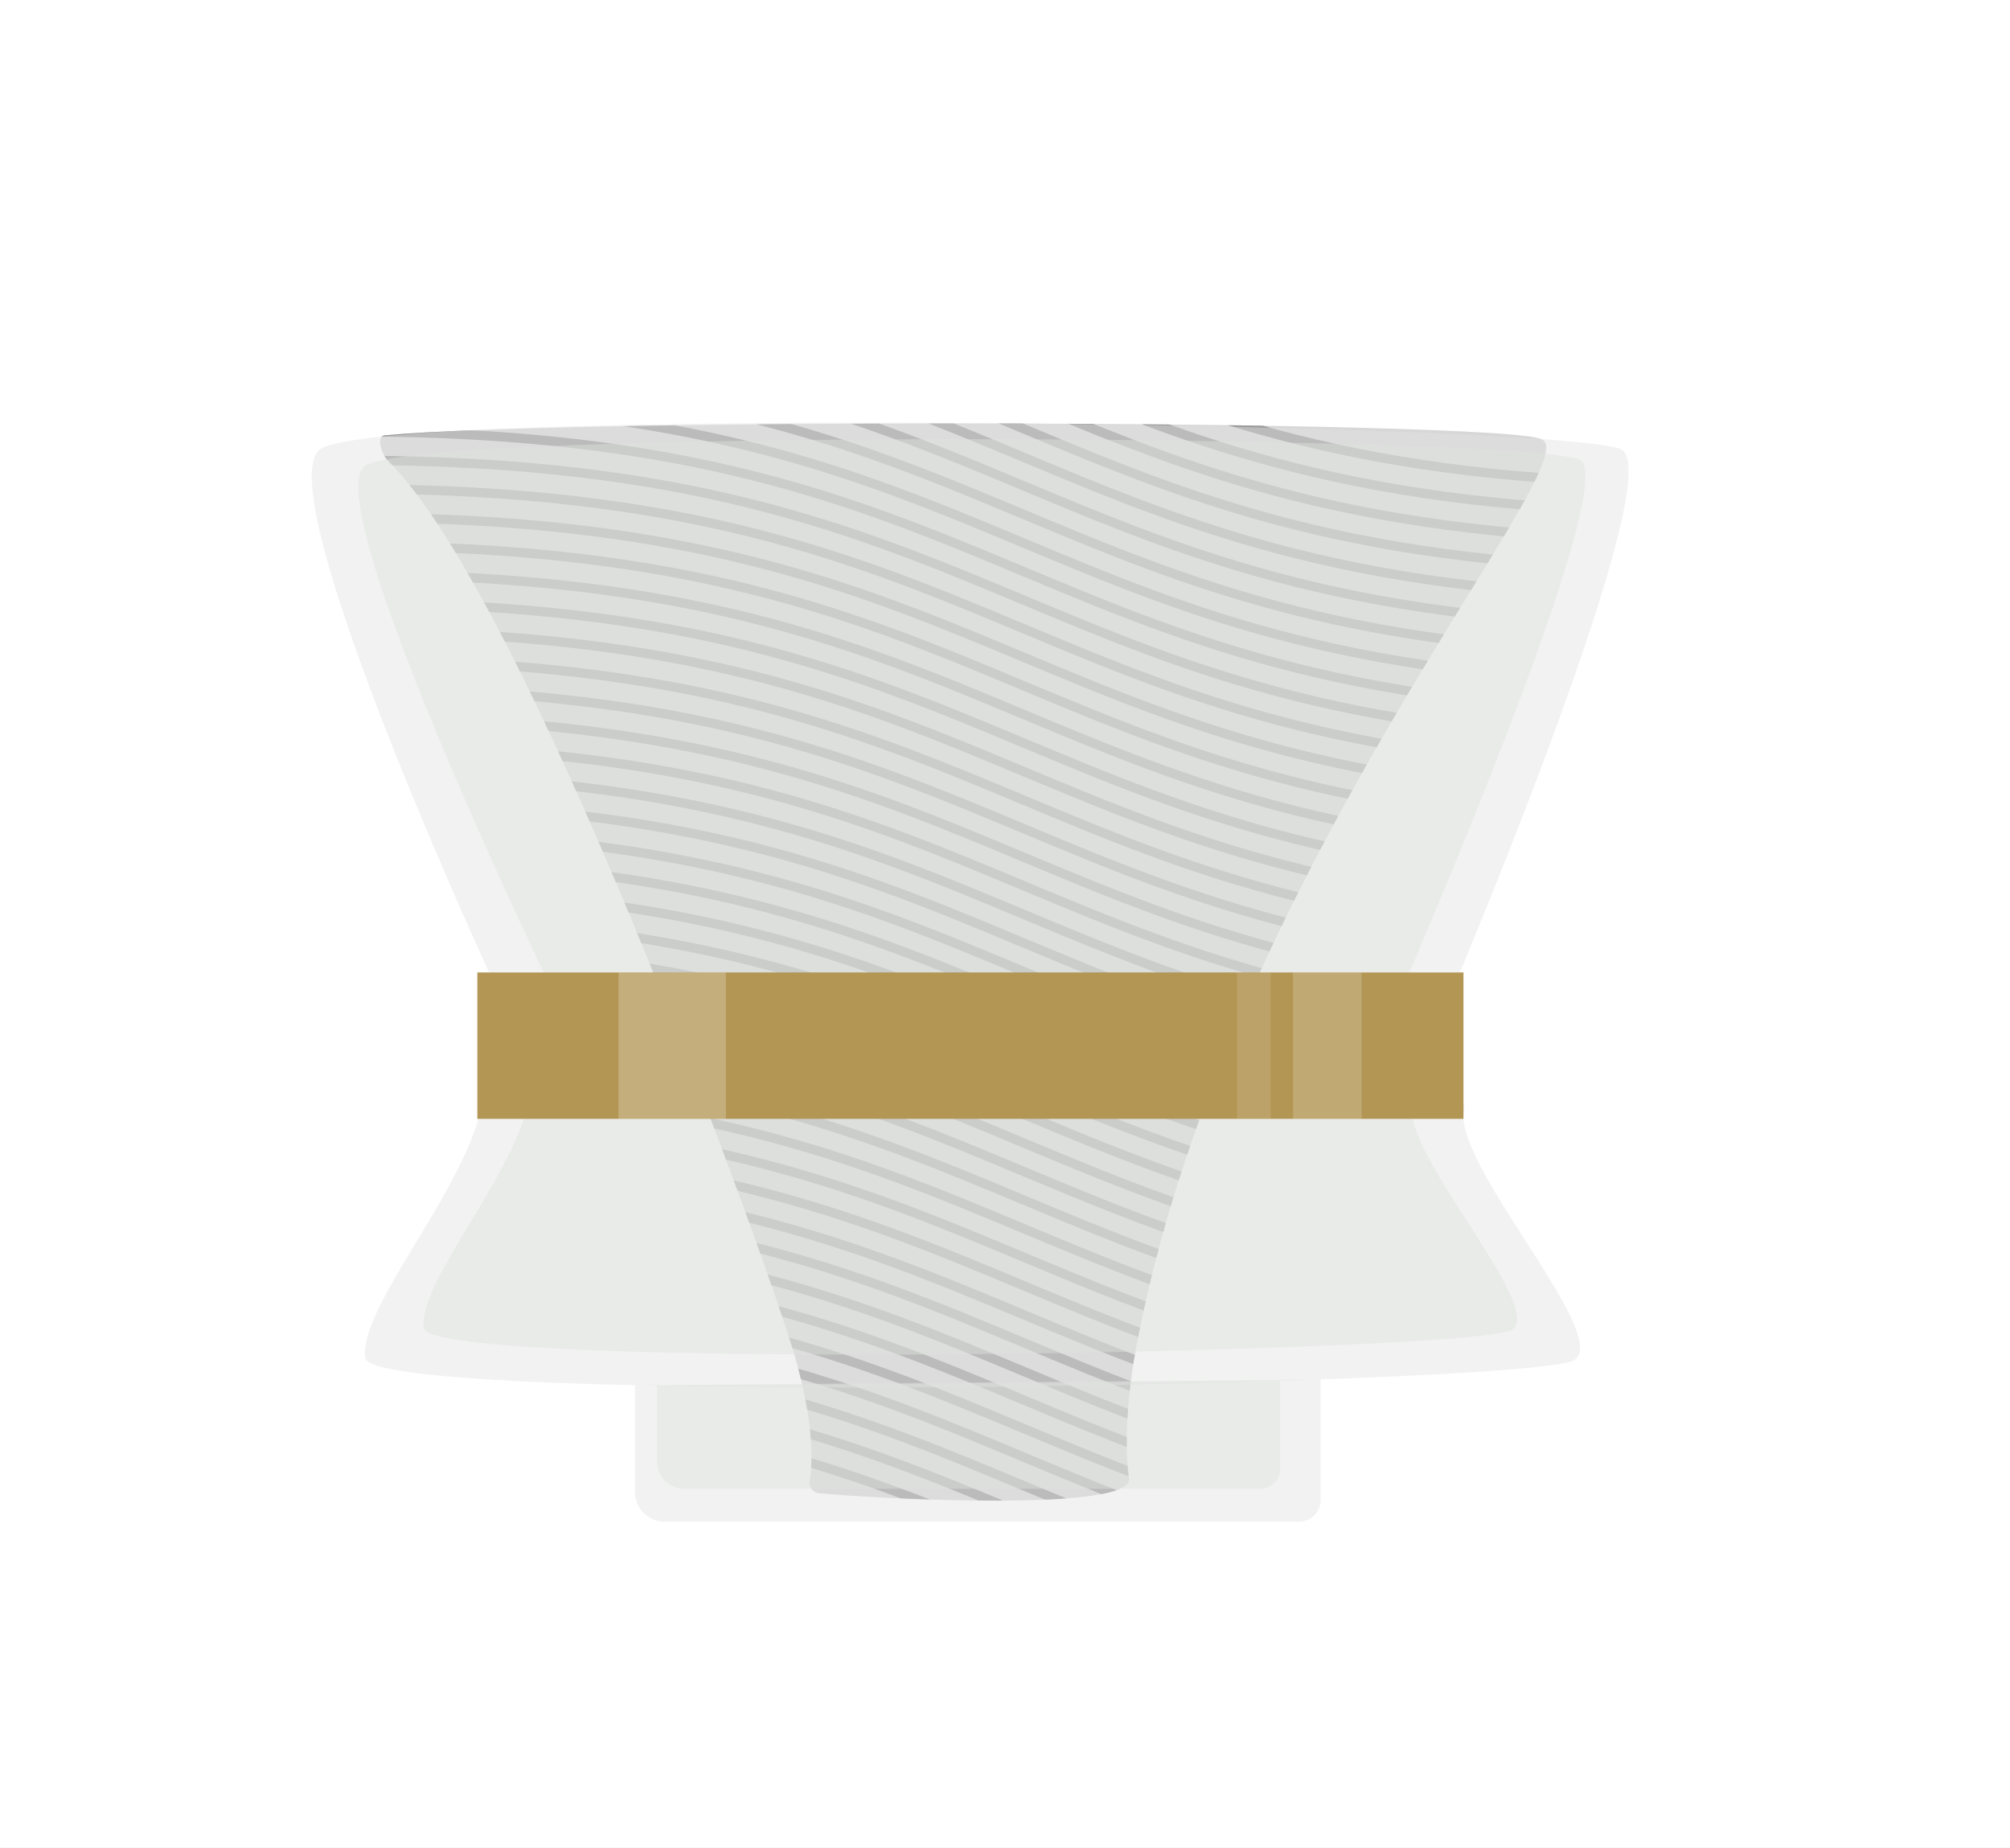
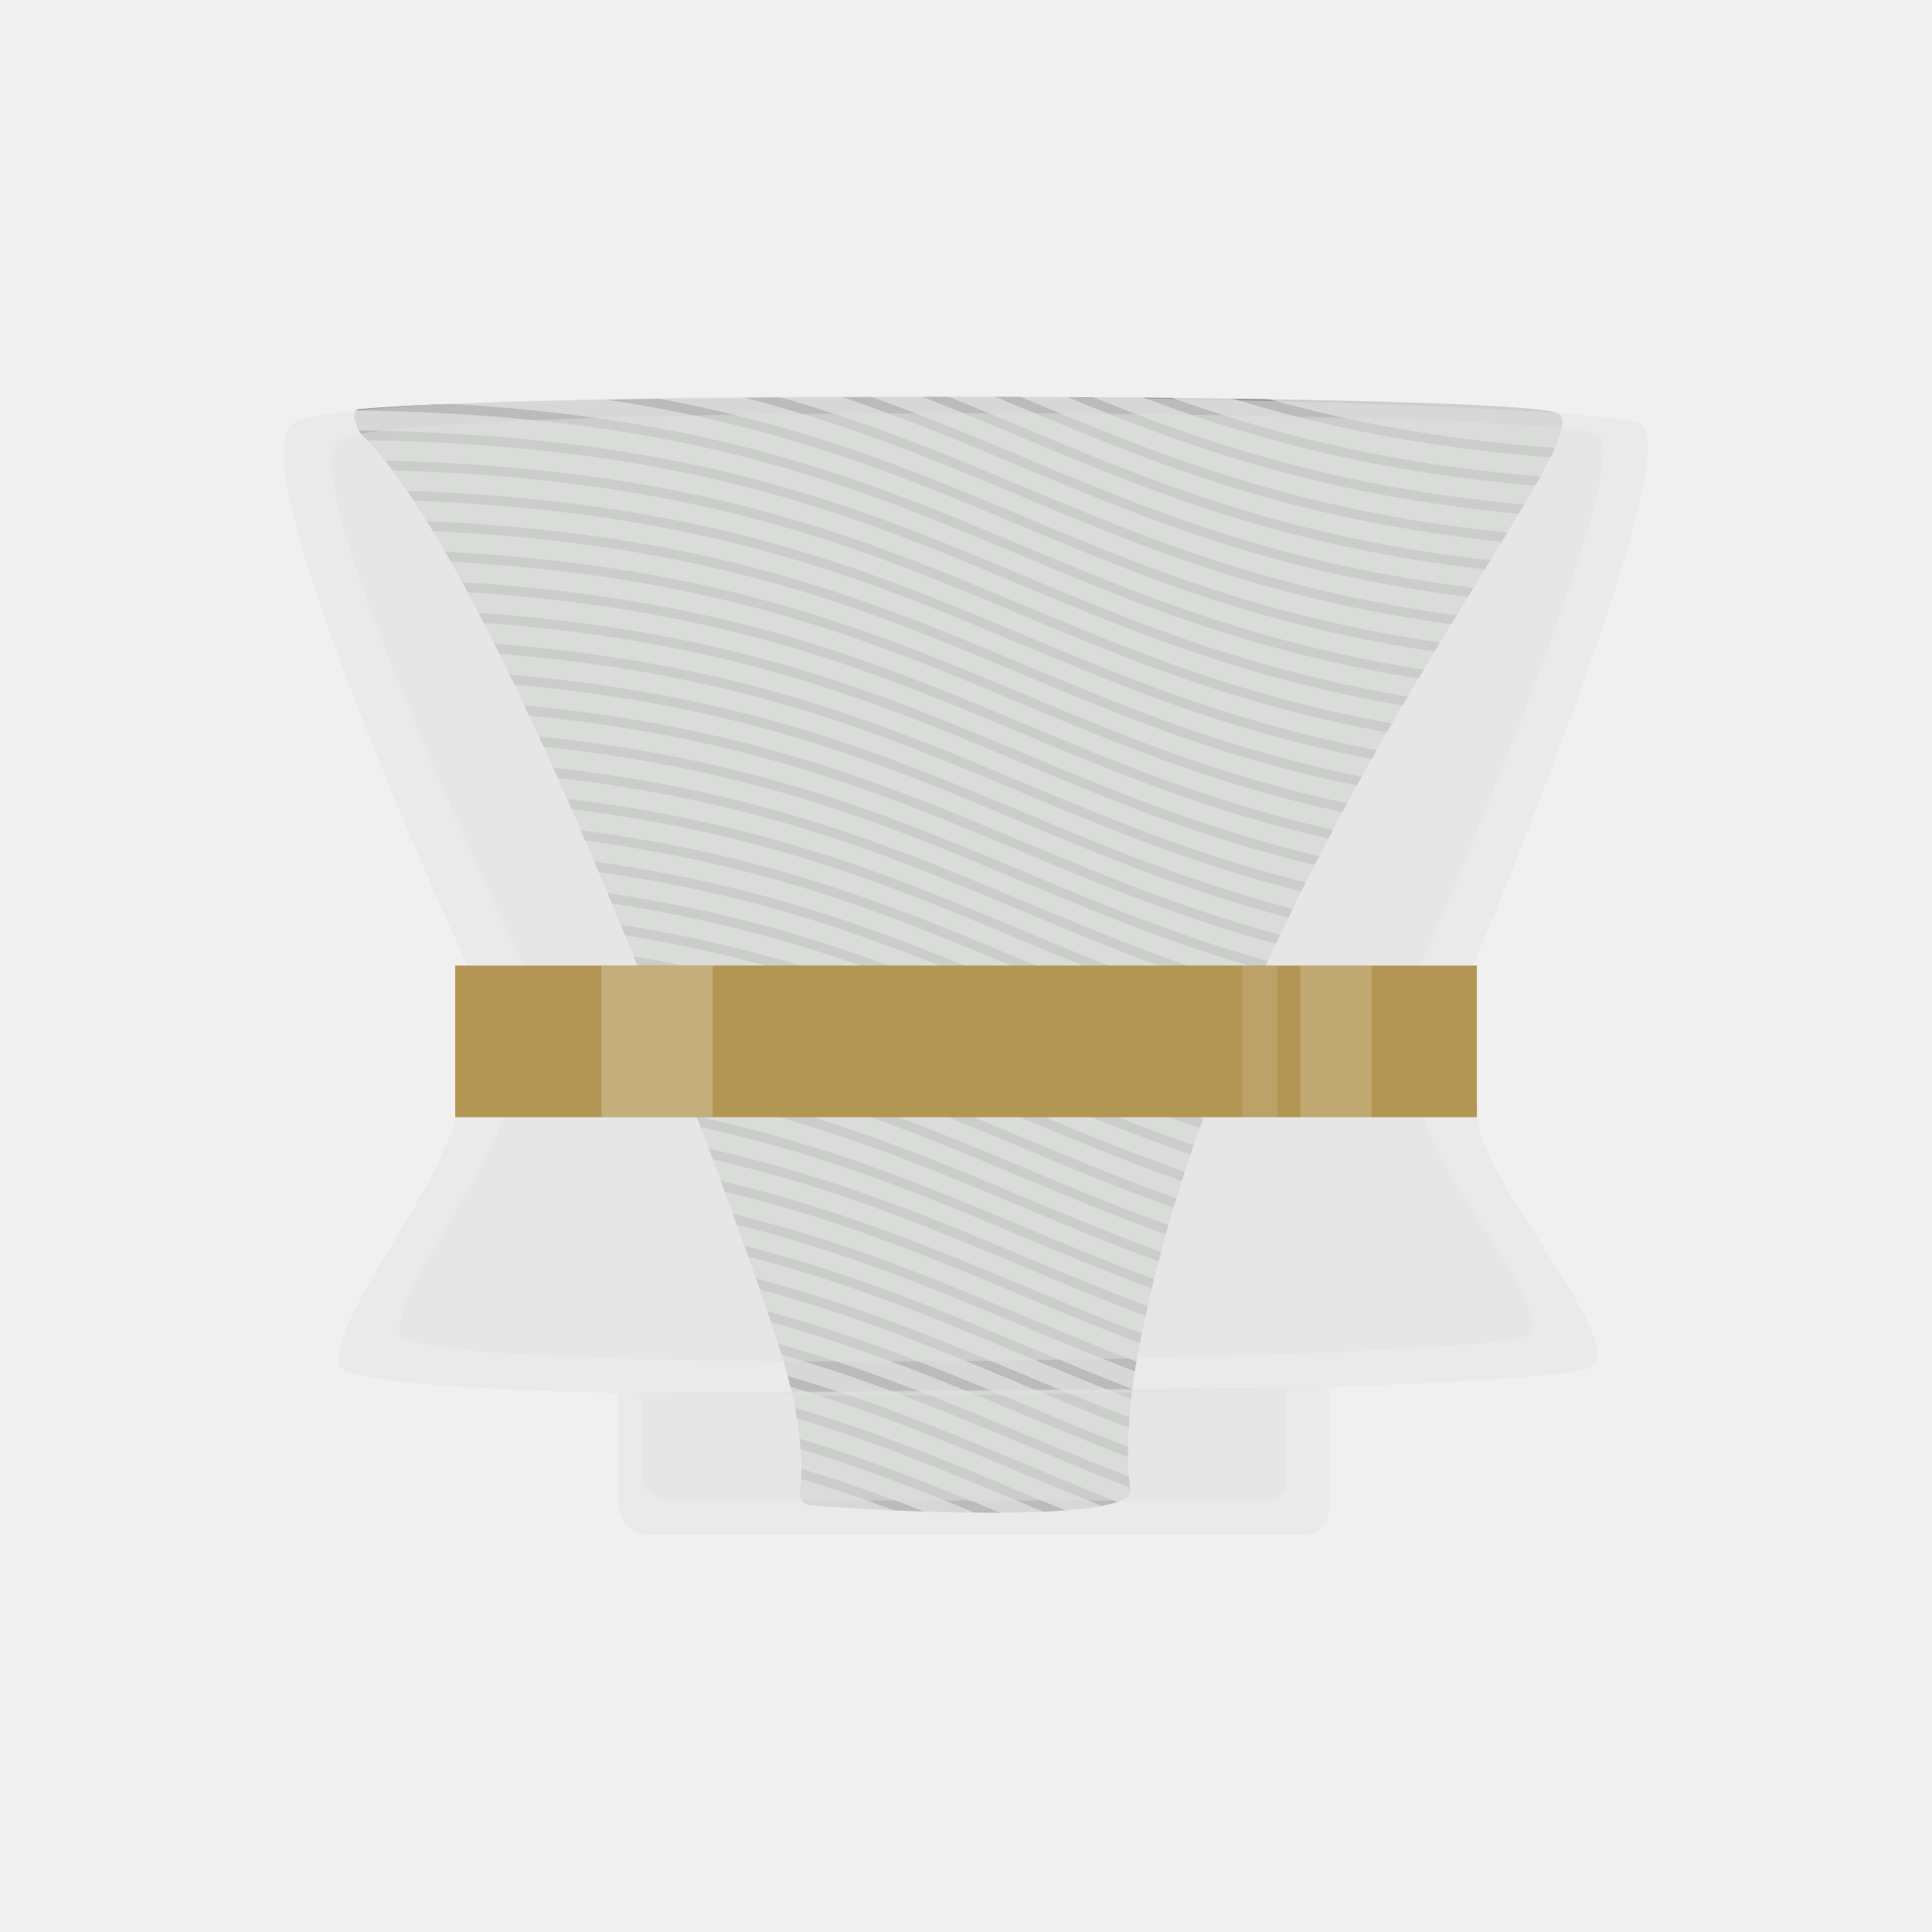
- <svg xmlns="http://www.w3.org/2000/svg" viewBox="0 0 215.59 198.12">
-   <defs>
-     <style>.cls-1,.cls-5{fill:none;}.cls-10,.cls-2,.cls-8,.cls-9{fill:#fff;}.cls-3{fill:#9c9b9b;opacity:0.4;}.cls-4{clip-path:url(#clip-path);}.cls-5{stroke:#9b9b9b;stroke-miterlimit:10;}.cls-6{fill:#e1e3e1;opacity:0.45;}.cls-7{fill:#b39654;}.cls-8{opacity:0.23;}.cls-9{opacity:0.12;}.cls-10{opacity:0.18;}</style>
-     <clipPath id="clip-path">
-       <path class="cls-1" d="M41.62,49.41c-.7-.7-1.33-2.64-.34-2.73,20-1.85,119.18-1.66,124.06.41,5.39,2.28-34.28,46.68-43.63,98.23,0,0,0,0,0,.06-.14.56-1.37,8-.62,13.16.54,3.63-26.84,2.19-33.24,1.59a1.13,1.13,0,0,1-1-1.31c.31-1.89.5-6.13-1.62-13.47C82.34,135.41,56.66,64.19,41.62,49.41Z" />
-     </clipPath>
-   </defs>
-   <g id="Ebene_2" data-name="Ebene 2">
-     <g id="Ebene_1-2" data-name="Ebene 1">
-       <g id="Tornado_Duo" data-name="Tornado Duo">
-         <rect class="cls-2" width="215.59" height="198.12" />
-         <path class="cls-3" d="M41.62,49.41c-.7-.7-1.33-2.64-.34-2.73,20-1.85,119.18-1.66,124.06.41,5.39,2.28-34.28,46.68-43.63,98.23,0,0,0,0,0,.06-.14.56-1.37,8-.62,13.16.54,3.63-26.84,2.19-33.24,1.59a1.13,1.13,0,0,1-1-1.31c.31-1.89.5-6.13-1.62-13.47C82.34,135.41,56.66,64.19,41.62,49.41Z" />
-         <g class="cls-4">
-           <path class="cls-5" d="M38.1,21.8c71.74,0,71.74,30,143.48,30" />
-           <path class="cls-5" d="M38.1,24.87c71.74,0,71.74,30,143.48,30" />
-           <path class="cls-5" d="M38.1,27.93c71.74,0,71.74,30,143.48,30" />
-           <path class="cls-5" d="M38.1,31c71.74,0,71.74,30,143.48,30" />
-           <path class="cls-5" d="M38.1,34.06c71.74,0,71.74,30,143.48,30" />
-           <path class="cls-5" d="M38.1,37.12c71.74,0,71.74,30,143.48,30" />
-           <path class="cls-5" d="M38.1,40.18c71.74,0,71.74,30,143.48,30" />
-           <path class="cls-5" d="M38.1,43.25c71.74,0,71.74,30,143.48,30" />
-           <path class="cls-5" d="M38.1,46.31c71.74,0,71.74,30,143.48,30" />
-           <path class="cls-5" d="M38.1,49.37c71.74,0,71.74,30,143.48,30" />
-           <path class="cls-5" d="M38.1,52.44c71.74,0,71.74,30,143.48,30" />
-           <path class="cls-5" d="M38.1,55.5c71.74,0,71.74,30,143.48,30" />
-           <path class="cls-5" d="M38.1,58.56c71.74,0,71.74,30,143.48,30" />
-           <path class="cls-5" d="M38.1,61.63c71.74,0,71.74,30,143.48,30" />
-           <path class="cls-5" d="M38.1,64.69c71.74,0,71.74,30,143.48,30" />
-           <path class="cls-5" d="M38.1,67.75c71.74,0,71.74,30,143.48,30" />
-           <path class="cls-5" d="M38.1,70.82c71.74,0,71.74,30,143.48,30" />
-           <path class="cls-5" d="M38.1,73.88c71.74,0,71.74,30,143.48,30" />
-           <path class="cls-5" d="M38.1,76.94c71.74,0,71.74,30,143.48,30" />
-           <path class="cls-5" d="M38.1,80c71.74,0,71.74,30,143.48,30" />
-           <path class="cls-5" d="M38.1,83.07c71.74,0,71.74,30,143.48,30" />
-           <path class="cls-5" d="M38.1,86.13c71.74,0,71.74,30,143.48,30" />
-           <path class="cls-5" d="M38.1,89.2c71.74,0,71.74,30,143.48,30" />
-           <path class="cls-5" d="M38.1,92.26c71.74,0,71.74,30,143.48,30" />
-           <path class="cls-5" d="M38.1,95.32c71.74,0,71.74,30,143.48,30" />
-           <path class="cls-5" d="M38.1,98.39c71.74,0,71.74,30,143.48,30" />
-           <path class="cls-5" d="M38.1,101.45c71.74,0,71.74,30,143.48,30" />
-           <path class="cls-5" d="M38.1,104.51c71.74,0,71.74,30,143.48,30" />
-           <path class="cls-5" d="M38.1,107.58c71.74,0,71.74,30,143.48,30" />
-           <path class="cls-5" d="M38.1,110.64c71.74,0,71.74,30,143.48,30" />
-           <path class="cls-5" d="M38.1,113.7c71.74,0,71.74,30,143.48,30" />
-           <path class="cls-5" d="M38.1,116.77c71.74,0,71.74,30,143.48,30" />
-           <path class="cls-5" d="M38.1,119.83c71.74,0,71.74,30,143.48,30" />
-           <path class="cls-5" d="M38.1,122.89c71.74,0,71.74,30,143.48,30" />
-           <path class="cls-5" d="M38.1,126c71.74,0,71.74,30,143.48,30" />
-           <path class="cls-5" d="M38.1,129c71.74,0,71.74,30,143.48,30" />
-           <path class="cls-5" d="M38.1,132.08c71.74,0,71.74,30,143.48,30" />
-           <path class="cls-5" d="M38.1,135.15c71.74,0,71.74,30,143.48,30" />
-           <path class="cls-5" d="M38.1,138.21c71.74,0,71.74,30,143.48,30" />
-           <path class="cls-5" d="M38.1,141.27c71.74,0,71.74,30,143.48,30" />
-           <path class="cls-5" d="M38.1,144.34c71.74,0,71.74,30,143.48,30" />
-           <path class="cls-5" d="M38.1,147.4c71.74,0,71.74,30,143.48,30" />
-           <path class="cls-5" d="M38.1,150.46c71.74,0,71.74,30,143.48,30" />
-         </g>
-         <path class="cls-6" d="M156.58,104.28H52.46S28.74,52.92,34.27,48.22s134.63-2.91,139.67,0S156.58,104.28,156.58,104.28Z" />
-         <path class="cls-6" d="M168.92,145.82c-3.85,2.8-129,5.06-129.74-.18s10-17.16,12.31-26.3,107.2-6.19,105.57-.54S172.78,143,168.92,145.82Z" />
-         <path class="cls-6" d="M139.32,163.19h-68A3.21,3.21,0,0,1,68.1,160V148.55l73.55-.62v12.93A2.33,2.33,0,0,1,139.32,163.19Z" />
-         <path class="cls-6" d="M150.66,105.45H58.87S34.11,54.19,39.09,50,165,46.69,169.48,49.31,150.66,105.45,150.66,105.45Z" />
-         <path class="cls-6" d="M162.23,142.58c-3.47,2.53-116.09,4.56-116.77-.15S54.41,127,56.54,118.76s96.48-5.58,95-.5S165.7,140.06,162.23,142.58Z" />
-         <path class="cls-6" d="M135.2,159.65H73.38a2.92,2.92,0,0,1-2.92-2.92V148.6l66.86-.53v9.46A2.12,2.12,0,0,1,135.2,159.65Z" />
-         <rect class="cls-7" x="51.2" y="104.28" width="105.77" height="15.7" />
-         <rect class="cls-8" x="66.34" y="104.28" width="11.52" height="15.7" />
-         <rect class="cls-9" x="132.69" y="104.28" width="3.6" height="15.7" />
-         <rect class="cls-10" x="138.69" y="104.28" width="7.36" height="15.7" />
-       </g>
-     </g>
+ <svg xmlns="http://www.w3.org/2000/svg" width="200" height="200" viewBox="0 0 200 200" fill="none">
+   <path opacity="0.4" d="M37.538 45.083C36.839 44.383 36.209 42.443 37.199 42.352C57.199 40.502 156.378 40.693 161.258 42.763C166.648 45.042 126.978 89.442 117.628 140.992C117.628 140.992 117.628 140.992 117.628 141.052C117.488 141.612 116.258 149.052 117.008 154.212C117.548 157.842 90.168 156.402 83.769 155.802C83.615 155.787 83.466 155.74 83.331 155.664C83.197 155.589 83.079 155.487 82.985 155.364C82.891 155.241 82.824 155.1 82.786 154.951C82.749 154.801 82.743 154.645 82.769 154.492C83.079 152.602 83.269 148.362 81.148 141.022C78.258 131.082 52.578 59.862 37.538 45.083Z" fill="#9C9B9B" />
+   <mask id="mask0_164_19356" style="mask-type:luminance" maskUnits="userSpaceOnUse" x="36" y="41" width="126" height="116">
+     <path d="M37.538 45.083C36.839 44.383 36.209 42.443 37.199 42.352C57.199 40.502 156.378 40.693 161.258 42.763C166.648 45.042 126.978 89.442 117.628 140.992C117.628 140.992 117.628 140.992 117.628 141.052C117.488 141.612 116.258 149.052 117.008 154.212C117.548 157.842 90.168 156.402 83.769 155.802C83.615 155.787 83.466 155.74 83.331 155.664C83.197 155.589 83.079 155.487 82.985 155.364C82.891 155.241 82.824 155.1 82.786 154.951C82.749 154.801 82.743 154.645 82.769 154.492C83.079 152.602 83.269 148.362 81.148 141.022C78.258 131.082 52.578 59.862 37.538 45.083Z" fill="white" />
+   </mask>
+   <g mask="url(#mask0_164_19356)">
+     <path d="M34.019 17.472C105.758 17.472 105.758 47.472 177.498 47.472" stroke="#9B9B9B" stroke-miterlimit="10" />
+     <path d="M34.019 20.543C105.758 20.543 105.758 50.542 177.498 50.542" stroke="#9B9B9B" stroke-miterlimit="10" />
+     <path d="M34.019 23.602C105.758 23.602 105.758 53.602 177.498 53.602" stroke="#9B9B9B" stroke-miterlimit="10" />
+     <path d="M34.019 26.672C105.758 26.672 105.758 56.672 177.498 56.672" stroke="#9B9B9B" stroke-miterlimit="10" />
+     <path d="M34.019 29.732C105.758 29.732 105.758 59.732 177.498 59.732" stroke="#9B9B9B" stroke-miterlimit="10" />
+     <path d="M34.019 32.792C105.758 32.792 105.758 62.792 177.498 62.792" stroke="#9B9B9B" stroke-miterlimit="10" />
+     <path d="M34.019 35.852C105.758 35.852 105.758 65.852 177.498 65.852" stroke="#9B9B9B" stroke-miterlimit="10" />
+     <path d="M34.019 38.922C105.758 38.922 105.758 68.922 177.498 68.922" stroke="#9B9B9B" stroke-miterlimit="10" />
+     <path d="M34.019 41.982C105.758 41.982 105.758 71.982 177.498 71.982" stroke="#9B9B9B" stroke-miterlimit="10" />
+     <path d="M34.019 45.042C105.758 45.042 105.758 75.043 177.498 75.043" stroke="#9B9B9B" stroke-miterlimit="10" />
+     <path d="M34.019 48.112C105.758 48.112 105.758 78.112 177.498 78.112" stroke="#9B9B9B" stroke-miterlimit="10" />
+     <path d="M34.019 51.172C105.758 51.172 105.758 81.172 177.498 81.172" stroke="#9B9B9B" stroke-miterlimit="10" />
+     <path d="M34.019 54.232C105.758 54.232 105.758 84.232 177.498 84.232" stroke="#9B9B9B" stroke-miterlimit="10" />
+     <path d="M34.019 57.303C105.758 57.303 105.758 87.302 177.498 87.302" stroke="#9B9B9B" stroke-miterlimit="10" />
+     <path d="M34.019 60.362C105.758 60.362 105.758 90.362 177.498 90.362" stroke="#9B9B9B" stroke-miterlimit="10" />
+     <path d="M34.019 63.422C105.758 63.422 105.758 93.422 177.498 93.422" stroke="#9B9B9B" stroke-miterlimit="10" />
+     <path d="M34.019 66.492C105.758 66.492 105.758 96.492 177.498 96.492" stroke="#9B9B9B" stroke-miterlimit="10" />
+     <path d="M34.019 69.552C105.758 69.552 105.758 99.552 177.498 99.552" stroke="#9B9B9B" stroke-miterlimit="10" />
+     <path d="M34.019 72.612C105.758 72.612 105.758 102.612 177.498 102.612" stroke="#9B9B9B" stroke-miterlimit="10" />
+     <path d="M34.019 75.672C105.758 75.672 105.758 105.672 177.498 105.672" stroke="#9B9B9B" stroke-miterlimit="10" />
+     <path d="M34.019 78.742C105.758 78.742 105.758 108.742 177.498 108.742" stroke="#9B9B9B" stroke-miterlimit="10" />
+     <path d="M34.019 81.802C105.758 81.802 105.758 111.802 177.498 111.802" stroke="#9B9B9B" stroke-miterlimit="10" />
+     <path d="M34.019 84.872C105.758 84.872 105.758 114.872 177.498 114.872" stroke="#9B9B9B" stroke-miterlimit="10" />
+     <path d="M34.019 87.932C105.758 87.932 105.758 117.932 177.498 117.932" stroke="#9B9B9B" stroke-miterlimit="10" />
+     <path d="M34.019 90.992C105.758 90.992 105.758 120.992 177.498 120.992" stroke="#9B9B9B" stroke-miterlimit="10" />
+     <path d="M34.019 94.062C105.758 94.062 105.758 124.062 177.498 124.062" stroke="#9B9B9B" stroke-miterlimit="10" />
+     <path d="M34.019 97.122C105.758 97.122 105.758 127.122 177.498 127.122" stroke="#9B9B9B" stroke-miterlimit="10" />
+     <path d="M34.019 100.182C105.758 100.182 105.758 130.182 177.498 130.182" stroke="#9B9B9B" stroke-miterlimit="10" />
+     <path d="M34.019 103.252C105.758 103.252 105.758 133.252 177.498 133.252" stroke="#9B9B9B" stroke-miterlimit="10" />
+     <path d="M34.019 106.312C105.758 106.312 105.758 136.312 177.498 136.312" stroke="#9B9B9B" stroke-miterlimit="10" />
+     <path d="M34.019 109.372C105.758 109.372 105.758 139.372 177.498 139.372" stroke="#9B9B9B" stroke-miterlimit="10" />
+     <path d="M34.019 112.442C105.758 112.442 105.758 142.442 177.498 142.442" stroke="#9B9B9B" stroke-miterlimit="10" />
+     <path d="M34.019 115.502C105.758 115.502 105.758 145.502 177.498 145.502" stroke="#9B9B9B" stroke-miterlimit="10" />
+     <path d="M34.019 118.562C105.758 118.562 105.758 148.562 177.498 148.562" stroke="#9B9B9B" stroke-miterlimit="10" />
+     <path d="M34.019 121.672C105.758 121.672 105.758 151.672 177.498 151.672" stroke="#9B9B9B" stroke-miterlimit="10" />
+     <path d="M34.019 124.672C105.758 124.672 105.758 154.672 177.498 154.672" stroke="#9B9B9B" stroke-miterlimit="10" />
+     <path d="M34.019 127.752C105.758 127.752 105.758 157.752 177.498 157.752" stroke="#9B9B9B" stroke-miterlimit="10" />
+     <path d="M34.019 130.823C105.758 130.823 105.758 160.823 177.498 160.823" stroke="#9B9B9B" stroke-miterlimit="10" />
+     <path d="M34.019 133.882C105.758 133.882 105.758 163.882 177.498 163.882" stroke="#9B9B9B" stroke-miterlimit="10" />
+     <path d="M34.019 136.942C105.758 136.942 105.758 166.942 177.498 166.942" stroke="#9B9B9B" stroke-miterlimit="10" />
+     <path d="M34.019 140.012C105.758 140.012 105.758 170.012 177.498 170.012" stroke="#9B9B9B" stroke-miterlimit="10" />
+     <path d="M34.019 143.073C105.758 143.073 105.758 173.073 177.498 173.073" stroke="#9B9B9B" stroke-miterlimit="10" />
+     <path d="M34.019 146.132C105.758 146.132 105.758 176.132 177.498 176.132" stroke="#9B9B9B" stroke-miterlimit="10" />
  </g>
+   <path opacity="0.45" d="M152.498 99.952H48.379C48.379 99.952 24.659 48.592 30.189 43.892C35.718 39.192 164.818 40.982 169.858 43.892C174.898 46.802 152.498 99.952 152.498 99.952Z" fill="#E1E3E1" />
+   <path opacity="0.45" d="M164.838 141.492C160.988 144.292 35.839 146.552 35.099 141.312C34.358 136.072 45.099 124.152 47.408 115.012C49.718 105.872 154.608 108.822 152.978 114.472C151.348 120.122 168.698 138.672 164.838 141.492Z" fill="#E1E3E1" />
+   <path opacity="0.45" d="M135.238 158.863H67.238C66.389 158.865 65.573 158.531 64.969 157.933C64.366 157.335 64.024 156.522 64.018 155.673V144.223L137.568 143.603V156.533C137.568 157.151 137.323 157.743 136.886 158.18C136.449 158.617 135.856 158.863 135.238 158.863Z" fill="#E1E3E1" />
+   <path opacity="0.45" d="M146.578 101.122H54.788C54.788 101.122 30.029 49.862 35.008 45.672C39.989 41.482 160.918 42.362 165.398 44.982C169.878 47.602 146.578 101.122 146.578 101.122Z" fill="#E1E3E1" />
+   <path opacity="0.45" d="M158.148 138.253C154.678 140.783 42.059 142.813 41.379 138.103C40.699 133.393 50.328 122.673 52.459 114.433C54.589 106.193 148.938 108.853 147.458 113.933C145.978 119.013 161.618 135.733 158.148 138.253Z" fill="#E1E3E1" />
+   <path opacity="0.45" d="M131.118 155.322H69.298C68.524 155.322 67.781 155.015 67.234 154.467C66.686 153.92 66.378 153.177 66.378 152.402V144.272L133.238 143.742V153.202C133.238 153.481 133.184 153.757 133.077 154.014C132.971 154.271 132.814 154.505 132.618 154.701C132.421 154.898 132.187 155.055 131.93 155.161C131.673 155.268 131.397 155.322 131.118 155.322Z" fill="#E1E3E1" />
+   <path d="M152.888 99.952H47.118V115.652H152.888V99.952Z" fill="#B39654" />
+   <path opacity="0.23" d="M73.778 99.952H62.258V115.652H73.778V99.952Z" fill="white" />
+   <path opacity="0.12" d="M132.208 99.952H128.608V115.652H132.208V99.952Z" fill="white" />
+   <path opacity="0.18" d="M141.968 99.952H134.608V115.652H141.968V99.952Z" fill="white" />
</svg>
